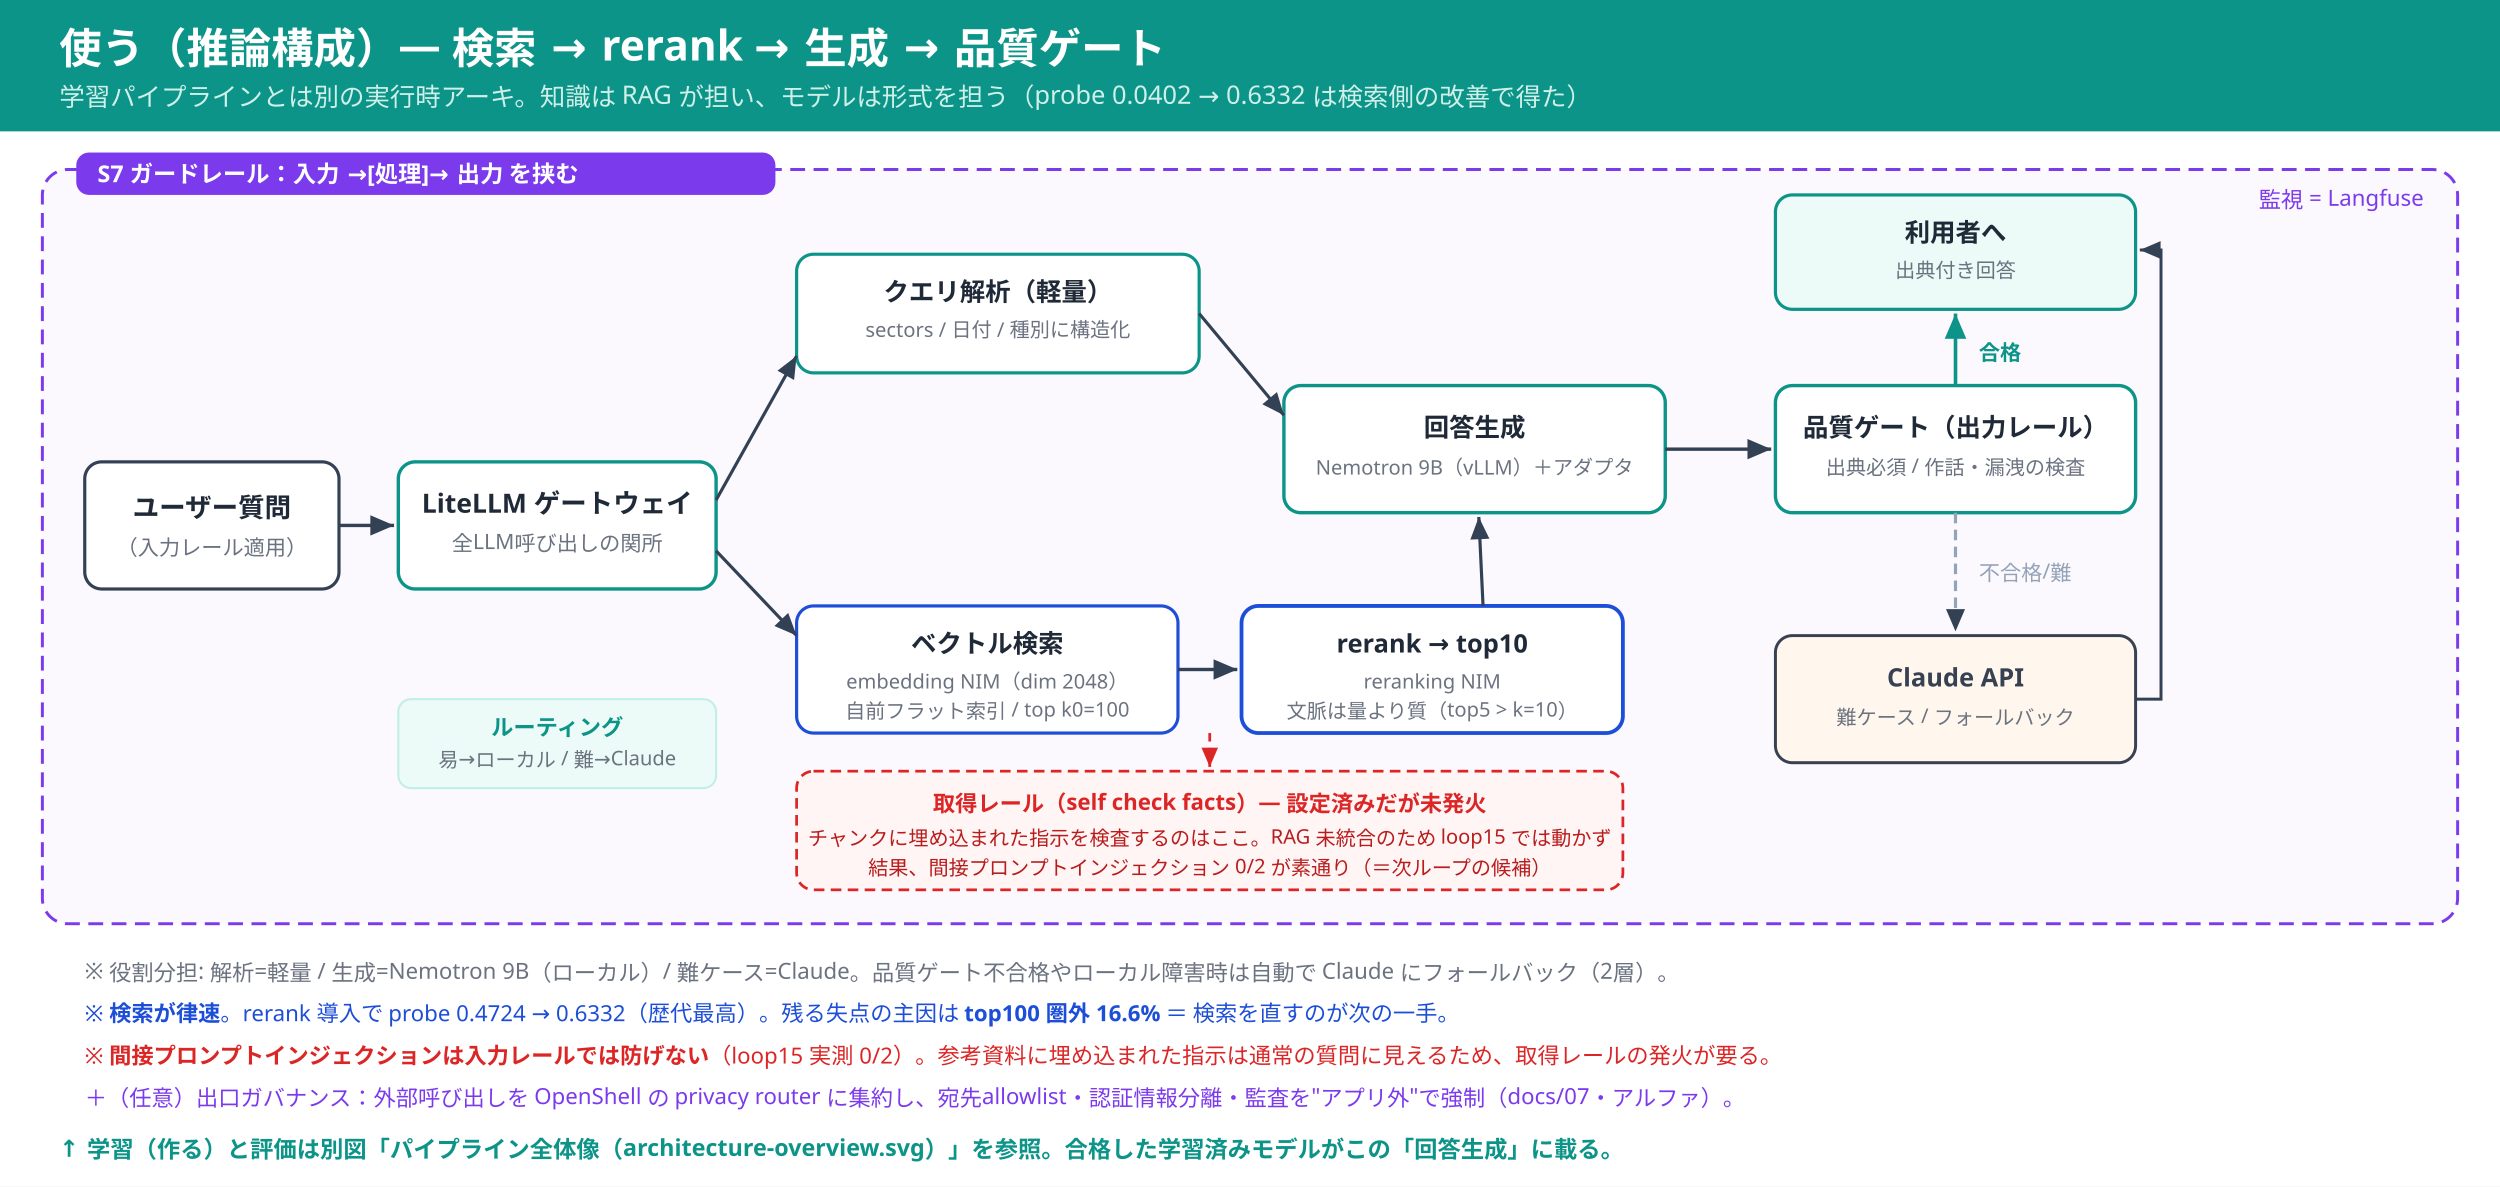
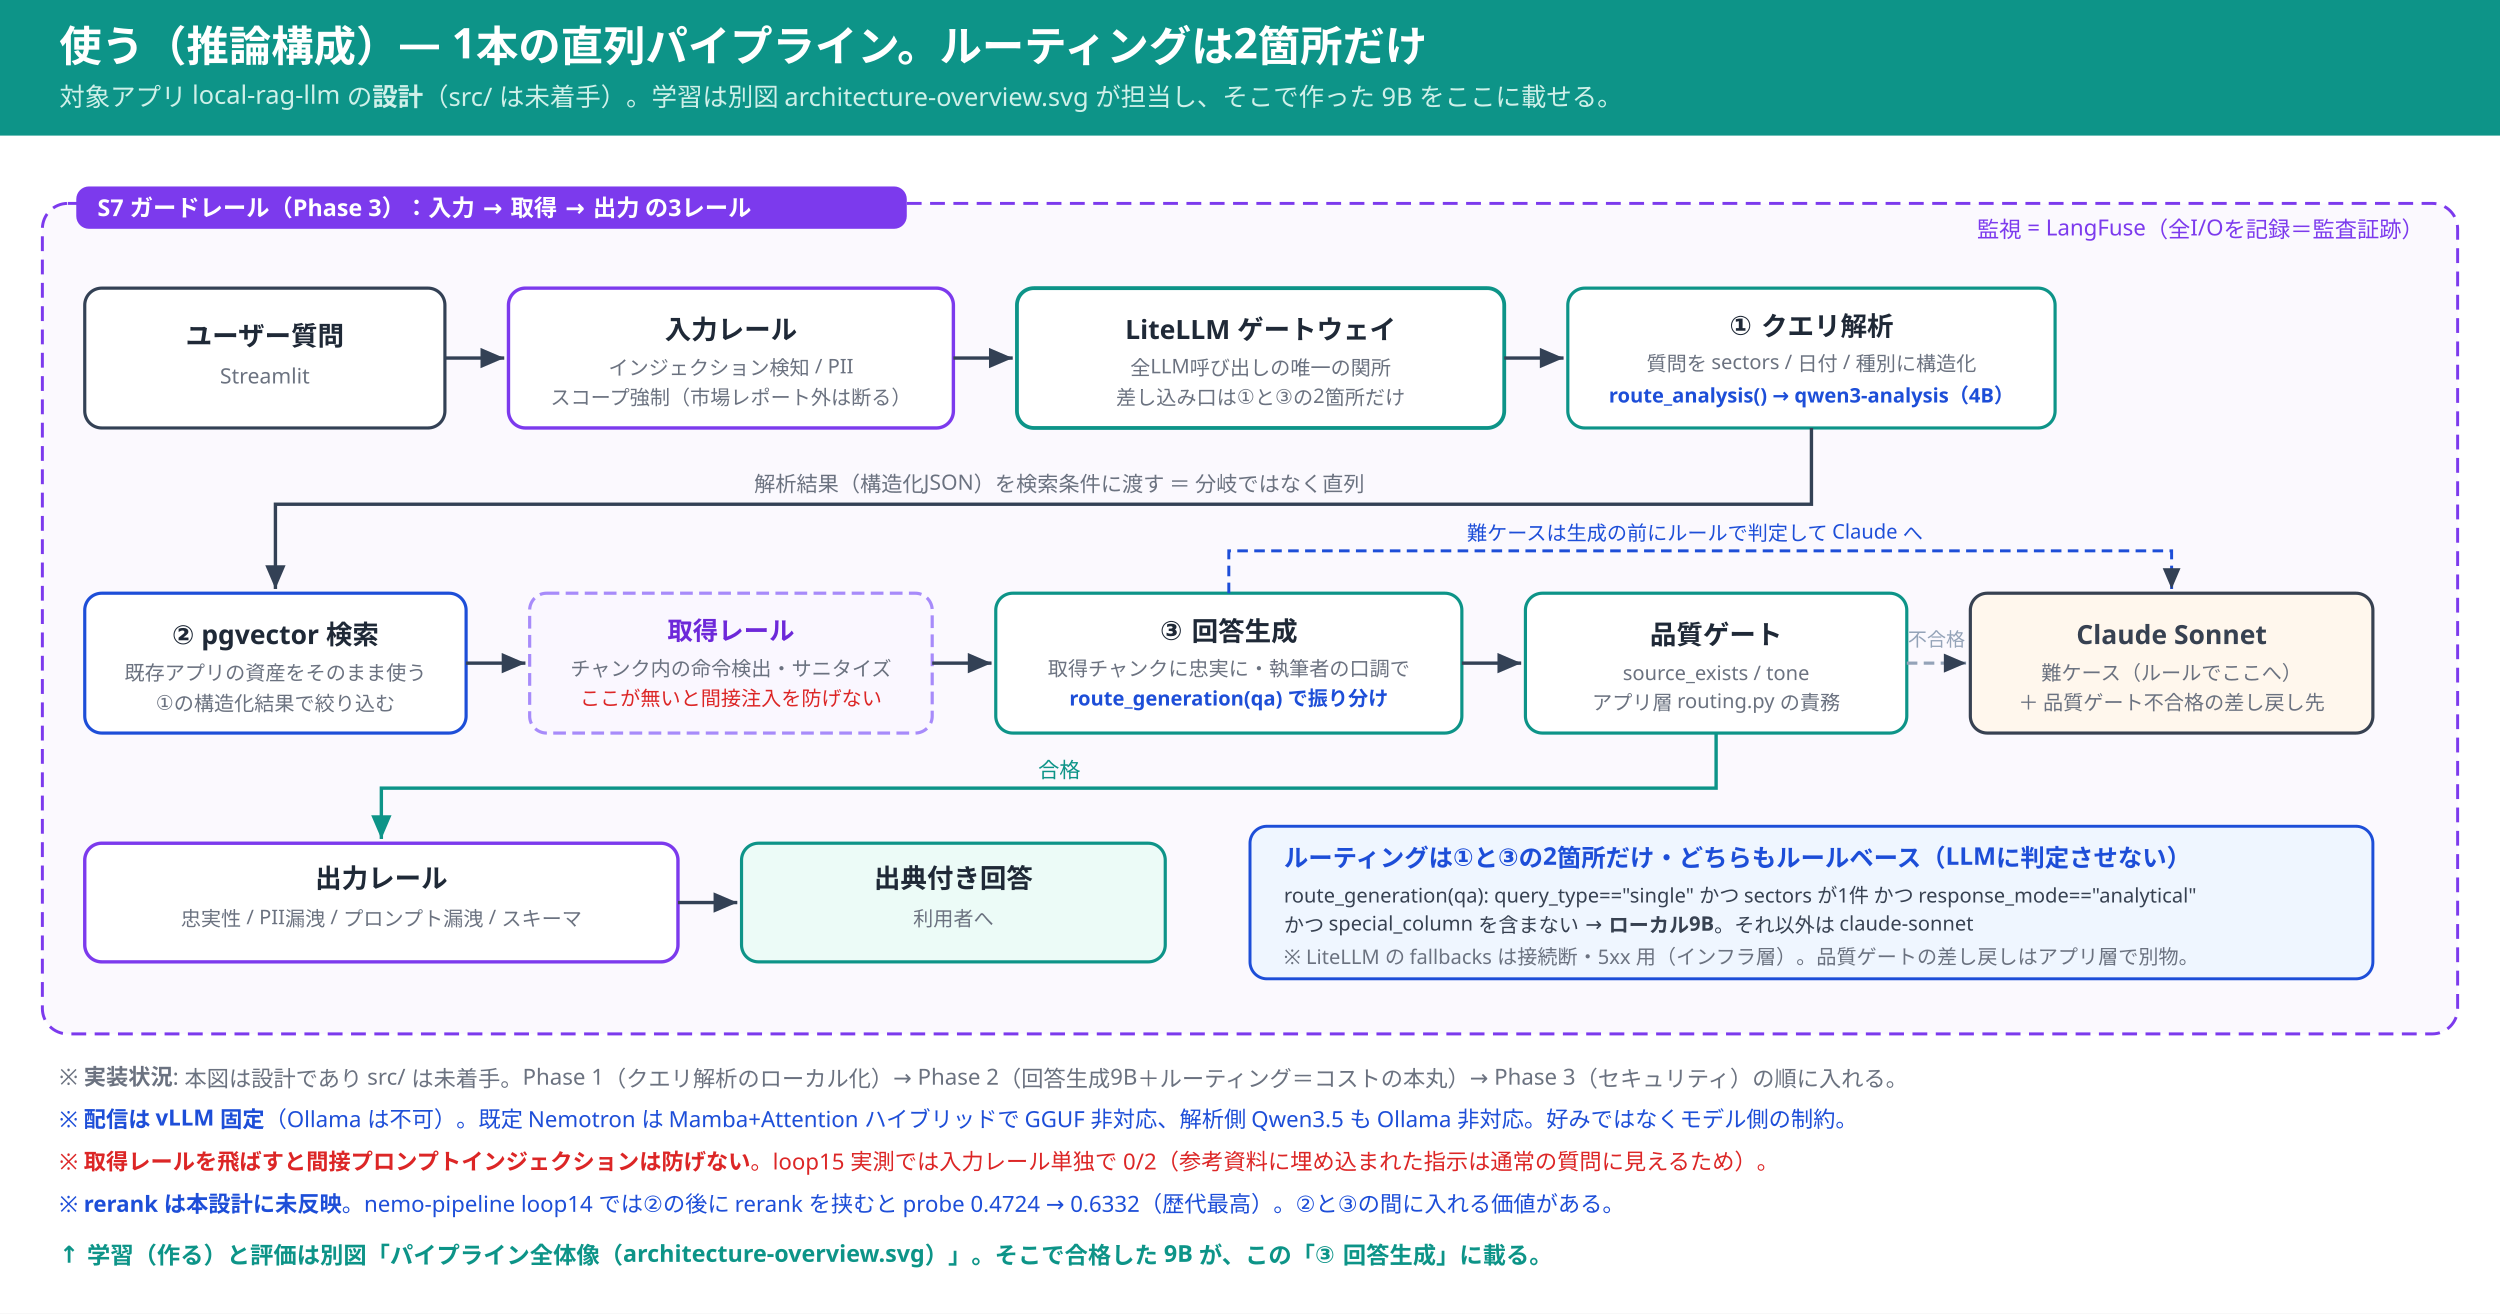
- <svg xmlns="http://www.w3.org/2000/svg" viewBox="0 0 1180 560" font-family="'Yu Gothic','Hiragino Sans','Noto Sans JP','Meiryo',sans-serif">
+ <svg xmlns="http://www.w3.org/2000/svg" viewBox="0 0 1180 620" font-family="'Yu Gothic','Hiragino Sans','Noto Sans JP','Meiryo',sans-serif">
  <defs>
    <marker id="b" markerWidth="9" markerHeight="9" refX="7" refY="3" orient="auto">
      <path d="M0,0 L7,3 L0,6 Z" fill="#334155" />
    </marker>
    <marker id="g" markerWidth="9" markerHeight="9" refX="7" refY="3" orient="auto">
      <path d="M0,0 L7,3 L0,6 Z" fill="#0D9488" />
    </marker>
-     <marker id="r" markerWidth="9" markerHeight="9" refX="7" refY="3" orient="auto">
-       <path d="M0,0 L7,3 L0,6 Z" fill="#DC2626" />
-     </marker>
  </defs>
-   <rect width="1180" height="560" fill="#FFFFFF" />
-   <rect x="0" y="0" width="1180" height="62" fill="#0D9488" />
-   <text x="28" y="30" fill="#FFFFFF" font-size="20" font-weight="700">使う（推論構成）— 検索 → rerank → 生成 → 品質ゲート</text>
-   <text x="28" y="50" fill="#CFF0E9" font-size="12">学習パイプラインとは別の実行時アーキ。知識は RAG が担い、モデルは形式を担う（probe 0.0402 → 0.6332 は検索側の改善で得た）</text>
-   <rect x="20" y="80" width="1140" height="356" rx="12" fill="#FBF9FE" stroke="#7C3AED" stroke-width="1.4" stroke-dasharray="7 4" />
-   <rect x="36" y="72" width="330" height="20" rx="6" fill="#7C3AED" />
-   <text x="46" y="86" fill="#FFFFFF" font-size="11" font-weight="600">S7 ガードレール：入力 →[処理]→ 出力 を挟む</text>
-   <text x="1144" y="98" text-anchor="end" fill="#7C3AED" font-size="10.5">監視 = Langfuse</text>
-   <rect x="40" y="218" width="120" height="60" rx="8" fill="#FFFFFF" stroke="#334155" stroke-width="1.5" />
-   <text x="100" y="244" text-anchor="middle" font-size="12.5" font-weight="600" fill="#1F2937">ユーザー質問</text>
-   <text x="100" y="262" text-anchor="middle" font-size="10" fill="#6B7280">（入力レール適用）</text>
-   <rect x="188" y="218" width="150" height="60" rx="8" fill="#FFFFFF" stroke="#0D9488" stroke-width="1.6" />
-   <text x="263" y="242" text-anchor="middle" font-size="12.5" font-weight="600" fill="#1F2937">LiteLLM ゲートウェイ</text>
-   <text x="263" y="260" text-anchor="middle" font-size="10" fill="#6B7280">全LLM呼び出しの関所</text>
-   <rect x="188" y="330" width="150" height="42" rx="6" fill="#ECFBF7" stroke="#C2EFE3" />
-   <text x="263" y="347" text-anchor="middle" font-size="10.5" font-weight="600" fill="#0D9488">ルーティング</text>
-   <text x="263" y="362" text-anchor="middle" font-size="9.5" fill="#6B7280">易→ローカル / 難→Claude</text>
-   <rect x="376" y="120" width="190" height="56" rx="8" fill="#FFFFFF" stroke="#0D9488" stroke-width="1.5" />
-   <text x="471" y="142" text-anchor="middle" font-size="12" font-weight="600" fill="#1F2937">クエリ解析（軽量）</text>
-   <text x="471" y="159" text-anchor="middle" font-size="9.5" fill="#6B7280">sectors / 日付 / 種別に構造化</text>
-   <rect x="376" y="286" width="180" height="60" rx="8" fill="#FFFFFF" stroke="#1D4ED8" stroke-width="1.5" />
-   <text x="466" y="308" text-anchor="middle" font-size="12" font-weight="600" fill="#1F2937">ベクトル検索</text>
-   <text x="466" y="325" text-anchor="middle" font-size="9.5" fill="#6B7280">embedding NIM（dim 2048）</text>
-   <text x="466" y="339" text-anchor="middle" font-size="9.5" fill="#6B7280">自前フラット索引 / top k0=100</text>
-   <rect x="586" y="286" width="180" height="60" rx="8" fill="#FFFFFF" stroke="#1D4ED8" stroke-width="1.8" />
-   <text x="676" y="308" text-anchor="middle" font-size="12" font-weight="600" fill="#1F2937">rerank → top10</text>
-   <text x="676" y="325" text-anchor="middle" font-size="9.5" fill="#6B7280">reranking NIM</text>
-   <text x="676" y="339" text-anchor="middle" font-size="9.5" fill="#6B7280">文脈は量より質（top5 &gt; k=10）</text>
-   <rect x="606" y="182" width="180" height="60" rx="8" fill="#FFFFFF" stroke="#0D9488" stroke-width="1.6" />
-   <text x="696" y="206" text-anchor="middle" font-size="12" font-weight="600" fill="#1F2937">回答生成</text>
-   <text x="696" y="224" text-anchor="middle" font-size="9.5" fill="#6B7280">Nemotron 9B（vLLM）＋アダプタ</text>
-   <rect x="838" y="182" width="170" height="60" rx="8" fill="#FFFFFF" stroke="#0D9488" stroke-width="1.6" />
-   <text x="923" y="206" text-anchor="middle" font-size="12" font-weight="600" fill="#1F2937">品質ゲート（出力レール）</text>
-   <text x="923" y="224" text-anchor="middle" font-size="9.5" fill="#6B7280">出典必須 / 作話・漏洩の検査</text>
-   <rect x="838" y="92" width="170" height="54" rx="8" fill="#ECFBF7" stroke="#0D9488" stroke-width="1.5" />
-   <text x="923" y="114" text-anchor="middle" font-size="12" font-weight="600" fill="#1F2937">利用者へ</text>
-   <text x="923" y="131" text-anchor="middle" font-size="9.5" fill="#6B7280">出典付き回答</text>
-   <rect x="838" y="300" width="170" height="60" rx="8" fill="#FFF7ED" stroke="#374151" stroke-width="1.4" />
-   <text x="923" y="324" text-anchor="middle" font-size="12" font-weight="600" fill="#374151">Claude API</text>
-   <text x="923" y="342" text-anchor="middle" font-size="9.5" fill="#6B7280">難ケース / フォールバック</text>
-   <rect x="376" y="364" width="390" height="56" rx="8" fill="#FFF5F5" stroke="#DC2626" stroke-width="1.3" stroke-dasharray="5 3" />
-   <text x="571" y="383" text-anchor="middle" font-size="10.5" font-weight="700" fill="#DC2626">取得レール（self check facts）— 設定済みだが未発火</text>
-   <text x="571" y="399" text-anchor="middle" font-size="9.5" fill="#B91C1C">チャンクに埋め込まれた指示を検査するのはここ。RAG 未統合のため loop15 では動かず</text>
-   <text x="571" y="413" text-anchor="middle" font-size="9.5" fill="#B91C1C">結果、間接プロンプトインジェクション 0/2 が素通り（＝次ループの候補）</text>
-   <path d="M571,346 L571,362" fill="none" stroke="#DC2626" stroke-width="1.3" stroke-dasharray="4 3" marker-end="url(#r)" />
-   <line x1="160" y1="248" x2="186" y2="248" stroke="#334155" stroke-width="1.6" marker-end="url(#b)" />
-   <path d="M338,236 L376,168" fill="none" stroke="#334155" stroke-width="1.5" marker-end="url(#b)" />
-   <path d="M338,260 L376,300" fill="none" stroke="#334155" stroke-width="1.5" marker-end="url(#b)" />
-   <line x1="556" y1="316" x2="584" y2="316" stroke="#334155" stroke-width="1.6" marker-end="url(#b)" />
-   <path d="M566,148 L606,196" fill="none" stroke="#334155" stroke-width="1.5" marker-end="url(#b)" />
-   <path d="M700,286 L698,244" fill="none" stroke="#334155" stroke-width="1.5" marker-end="url(#b)" />
-   <line x1="786" y1="212" x2="836" y2="212" stroke="#334155" stroke-width="1.6" marker-end="url(#b)" />
-   <path d="M923,182 L923,148" fill="none" stroke="#0D9488" stroke-width="1.7" marker-end="url(#g)" />
-   <text x="934" y="170" font-size="10" fill="#0D9488" font-weight="600">合格</text>
-   <path d="M923,242 L923,298" fill="none" stroke="#94A3B8" stroke-width="1.5" stroke-dasharray="5 3" marker-end="url(#b)" />
-   <text x="934" y="274" font-size="10" fill="#94A3B8">不合格/難</text>
-   <path d="M1008,330 L1020,330 L1020,118 L1010,118" fill="none" stroke="#334155" stroke-width="1.4" marker-end="url(#b)" />
-   <text x="40" y="462" font-size="10.5" fill="#6B7280">※ 役割分担: 解析=軽量 / 生成=Nemotron 9B（ローカル）/ 難ケース=Claude。品質ゲート不合格やローカル障害時は自動で Claude にフォールバック（2層）。</text>
-   <text x="40" y="482" font-size="10.5" fill="#1D4ED8">※ <tspan font-weight="700">検索が律速</tspan>。rerank 導入で probe 0.4724 → 0.6332（歴代最高）。残る失点の主因は <tspan font-weight="700">top100 圏外 16.6%</tspan> ＝ 検索を直すのが次の一手。</text>
-   <text x="40" y="502" font-size="10.5" fill="#DC2626">※ <tspan font-weight="700">間接プロンプトインジェクションは入力レールでは防げない</tspan>（loop15 実測 0/2）。参考資料に埋め込まれた指示は通常の質問に見えるため、取得レールの発火が要る。</text>
-   <text x="40" y="522" font-size="10.5" fill="#7C3AED">＋（任意）出口ガバナンス：外部呼び出しを OpenShell の privacy router に集約し、宛先allowlist・認証情報分離・監査を"アプリ外"で強制（docs/07・アルファ）。</text>
-   <text x="28" y="546" font-size="11" fill="#0D9488" font-weight="600">↑ 学習（作る）と評価は別図「パイプライン全体像（architecture-overview.svg）」を参照。合格した学習済みモデルがこの「回答生成」に載る。</text>
+   <rect width="1180" height="620" fill="#FFFFFF" />
+   <rect x="0" y="0" width="1180" height="64" fill="#0D9488" />
+   <text x="28" y="29" fill="#FFFFFF" font-size="20" font-weight="700">使う（推論構成）— 1本の直列パイプライン。ルーティングは2箇所だけ</text>
+   <text x="28" y="50" fill="#CFF0E9" font-size="12">対象アプリ local-rag-llm の<tspan font-weight="700">設計</tspan>（src/ は未着手）。学習は別図 architecture-overview.svg が担当し、そこで作った 9B をここに載せる。</text>
+   <rect x="20" y="96" width="1140" height="392" rx="12" fill="#FBF9FE" stroke="#7C3AED" stroke-width="1.4" stroke-dasharray="7 4" />
+   <rect x="36" y="88" width="392" height="20" rx="6" fill="#7C3AED" />
+   <text x="46" y="102" fill="#FFFFFF" font-size="11" font-weight="600">S7 ガードレール（Phase 3）：入力 → 取得 → 出力 の3レール</text>
+   <text x="1144" y="112" text-anchor="end" fill="#7C3AED" font-size="10.5">監視 = LangFuse（全I/Oを記録＝監査証跡）</text>
+   <rect x="40" y="136" width="170" height="66" rx="8" fill="#FFFFFF" stroke="#334155" stroke-width="1.5" />
+   <text x="125" y="163" text-anchor="middle" font-size="12.5" font-weight="600" fill="#1F2937">ユーザー質問</text>
+   <text x="125" y="181" text-anchor="middle" font-size="10" fill="#6B7280">Streamlit</text>
+   <rect x="240" y="136" width="210" height="66" rx="8" fill="#FFFFFF" stroke="#7C3AED" stroke-width="1.6" />
+   <text x="345" y="160" text-anchor="middle" font-size="12.5" font-weight="600" fill="#1F2937">入力レール</text>
+   <text x="345" y="177" text-anchor="middle" font-size="9.5" fill="#6B7280">インジェクション検知 / PII</text>
+   <text x="345" y="191" text-anchor="middle" font-size="9.5" fill="#6B7280">スコープ強制（市場レポート外は断る）</text>
+   <rect x="480" y="136" width="230" height="66" rx="8" fill="#FFFFFF" stroke="#0D9488" stroke-width="1.8" />
+   <text x="595" y="160" text-anchor="middle" font-size="12.5" font-weight="600" fill="#1F2937">LiteLLM ゲートウェイ</text>
+   <text x="595" y="177" text-anchor="middle" font-size="9.5" fill="#6B7280">全LLM呼び出しの唯一の関所</text>
+   <text x="595" y="191" text-anchor="middle" font-size="9.5" fill="#6B7280">差し込み口は①と③の2箇所だけ</text>
+   <rect x="740" y="136" width="230" height="66" rx="8" fill="#FFFFFF" stroke="#0D9488" stroke-width="1.5" />
+   <text x="855" y="158" text-anchor="middle" font-size="12.5" font-weight="600" fill="#1F2937">① クエリ解析</text>
+   <text x="855" y="175" text-anchor="middle" font-size="9.5" fill="#6B7280">質問を sectors / 日付 / 種別に構造化</text>
+   <text x="855" y="190" text-anchor="middle" font-size="9.5" fill="#1D4ED8" font-weight="600">route_analysis() → qwen3-analysis（4B）</text>
+   <line x1="210" y1="169" x2="238" y2="169" stroke="#334155" stroke-width="1.6" marker-end="url(#b)" />
+   <line x1="450" y1="169" x2="478" y2="169" stroke="#334155" stroke-width="1.6" marker-end="url(#b)" />
+   <line x1="710" y1="169" x2="738" y2="169" stroke="#334155" stroke-width="1.6" marker-end="url(#b)" />
+   <path d="M855,202 L855,238 L130,238 L130,278" fill="none" stroke="#334155" stroke-width="1.6" marker-end="url(#b)" />
+   <text x="500" y="232" text-anchor="middle" font-size="10" fill="#6B7280">解析結果（構造化JSON）を検索条件に渡す ＝ 分岐ではなく直列</text>
+   <rect x="40" y="280" width="180" height="66" rx="8" fill="#FFFFFF" stroke="#1D4ED8" stroke-width="1.5" />
+   <text x="130" y="304" text-anchor="middle" font-size="12.5" font-weight="600" fill="#1F2937">② pgvector 検索</text>
+   <text x="130" y="321" text-anchor="middle" font-size="9.5" fill="#6B7280">既存アプリの資産をそのまま使う</text>
+   <text x="130" y="335" text-anchor="middle" font-size="9.5" fill="#6B7280">①の構造化結果で絞り込む</text>
+   <rect x="250" y="280" width="190" height="66" rx="8" fill="#FAF7FF" stroke="#A78BFA" stroke-width="1.5" stroke-dasharray="6 3" />
+   <text x="345" y="302" text-anchor="middle" font-size="12" font-weight="600" fill="#6D28D9">取得レール</text>
+   <text x="345" y="319" text-anchor="middle" font-size="9.5" fill="#6B7280">チャンク内の命令検出・サニタイズ</text>
+   <text x="345" y="333" text-anchor="middle" font-size="9.5" fill="#DC2626">ここが無いと間接注入を防げない</text>
+   <rect x="470" y="280" width="220" height="66" rx="8" fill="#FFFFFF" stroke="#0D9488" stroke-width="1.5" />
+   <text x="580" y="302" text-anchor="middle" font-size="12.5" font-weight="600" fill="#1F2937">③ 回答生成</text>
+   <text x="580" y="319" text-anchor="middle" font-size="9.5" fill="#6B7280">取得チャンクに忠実に・執筆者の口調で</text>
+   <text x="580" y="333" text-anchor="middle" font-size="9.5" fill="#1D4ED8" font-weight="600">route_generation(qa) で振り分け</text>
+   <rect x="720" y="280" width="180" height="66" rx="8" fill="#FFFFFF" stroke="#0D9488" stroke-width="1.5" />
+   <text x="810" y="304" text-anchor="middle" font-size="12.5" font-weight="600" fill="#1F2937">品質ゲート</text>
+   <text x="810" y="321" text-anchor="middle" font-size="9.5" fill="#6B7280">source_exists / tone</text>
+   <text x="810" y="335" text-anchor="middle" font-size="9.5" fill="#6B7280">アプリ層 routing.py の責務</text>
+   <rect x="930" y="280" width="190" height="66" rx="8" fill="#FFF7ED" stroke="#374151" stroke-width="1.5" />
+   <text x="1025" y="304" text-anchor="middle" font-size="12.5" font-weight="600" fill="#374151">Claude Sonnet</text>
+   <text x="1025" y="321" text-anchor="middle" font-size="9.5" fill="#6B7280">難ケース（ルールでここへ）</text>
+   <text x="1025" y="335" text-anchor="middle" font-size="9.5" fill="#6B7280">＋ 品質ゲート不合格の差し戻し先</text>
+   <line x1="220" y1="313" x2="248" y2="313" stroke="#334155" stroke-width="1.6" marker-end="url(#b)" />
+   <line x1="440" y1="313" x2="468" y2="313" stroke="#334155" stroke-width="1.6" marker-end="url(#b)" />
+   <line x1="690" y1="313" x2="718" y2="313" stroke="#334155" stroke-width="1.6" marker-end="url(#b)" />
+   <line x1="900" y1="313" x2="928" y2="313" stroke="#94A3B8" stroke-width="1.5" stroke-dasharray="5 3" marker-end="url(#b)" />
+   <text x="914" y="305" text-anchor="middle" font-size="9" fill="#94A3B8">不合格</text>
+   <path d="M580,280 L580,260 L1025,260 L1025,278" fill="none" stroke="#1D4ED8" stroke-width="1.4" stroke-dasharray="5 3" marker-end="url(#b)" />
+   <text x="800" y="255" text-anchor="middle" font-size="9.5" fill="#1D4ED8">難ケースは生成の前にルールで判定して Claude へ</text>
+   <path d="M810,346 L810,372 L180,372 L180,396" fill="none" stroke="#0D9488" stroke-width="1.6" marker-end="url(#g)" />
+   <text x="500" y="367" text-anchor="middle" font-size="10" fill="#0D9488">合格</text>
+   <rect x="40" y="398" width="280" height="56" rx="8" fill="#FFFFFF" stroke="#7C3AED" stroke-width="1.6" />
+   <text x="180" y="419" text-anchor="middle" font-size="12.5" font-weight="600" fill="#1F2937">出力レール</text>
+   <text x="180" y="437" text-anchor="middle" font-size="9.5" fill="#6B7280">忠実性 / PII漏洩 / プロンプト漏洩 / スキーマ</text>
+   <rect x="350" y="398" width="200" height="56" rx="8" fill="#ECFBF7" stroke="#0D9488" stroke-width="1.5" />
+   <text x="450" y="419" text-anchor="middle" font-size="12.5" font-weight="600" fill="#1F2937">出典付き回答</text>
+   <text x="450" y="437" text-anchor="middle" font-size="9.5" fill="#6B7280">利用者へ</text>
+   <line x1="320" y1="426" x2="348" y2="426" stroke="#334155" stroke-width="1.6" marker-end="url(#b)" />
+   <rect x="590" y="390" width="530" height="72" rx="8" fill="#EFF6FF" stroke="#1D4ED8" stroke-width="1.4" />
+   <text x="606" y="409" font-size="11.5" font-weight="700" fill="#1D4ED8">ルーティングは①と③の2箇所だけ・どちらもルールベース（LLMに判定させない）</text>
+   <text x="606" y="426" font-size="9.5" fill="#374151">route_generation(qa): query_type=="single" かつ sectors が1件 かつ response_mode=="analytical"</text>
+   <text x="606" y="440" font-size="9.5" fill="#374151">かつ special_column を含まない → <tspan font-weight="700">ローカル9B</tspan>。それ以外は claude-sonnet</text>
+   <text x="606" y="455" font-size="9.5" fill="#6B7280">※ LiteLLM の fallbacks は接続断・5xx 用（インフラ層）。品質ゲートの差し戻しはアプリ層で別物。</text>
+   <text x="28" y="512" font-size="10.5" fill="#6B7280">※ <tspan font-weight="700">実装状況</tspan>: 本図は設計であり src/ は未着手。Phase 1（クエリ解析のローカル化）→ Phase 2（回答生成9B＋ルーティング＝コストの本丸）→ Phase 3（セキュリティ）の順に入れる。</text>
+   <text x="28" y="532" font-size="10.5" fill="#1D4ED8">※ <tspan font-weight="700">配信は vLLM 固定</tspan>（Ollama は不可）。既定 Nemotron は Mamba+Attention ハイブリッドで GGUF 非対応、解析側 Qwen3.5 も Ollama 非対応。好みではなくモデル側の制約。</text>
+   <text x="28" y="552" font-size="10.5" fill="#DC2626">※ <tspan font-weight="700">取得レールを飛ばすと間接プロンプトインジェクションは防げない</tspan>。loop15 実測では入力レール単独で 0/2（参考資料に埋め込まれた指示は通常の質問に見えるため）。</text>
+   <text x="28" y="572" font-size="10.5" fill="#1D4ED8">※ <tspan font-weight="700">rerank は本設計に未反映</tspan>。nemo-pipeline loop14 では②の後に rerank を挟むと probe 0.4724 → 0.6332（歴代最高）。②と③の間に入れる価値がある。</text>
+   <text x="28" y="596" font-size="11" fill="#0D9488" font-weight="600">↑ 学習（作る）と評価は別図「パイプライン全体像（architecture-overview.svg）」。そこで合格した 9B が、この「③ 回答生成」に載る。</text>
</svg>
